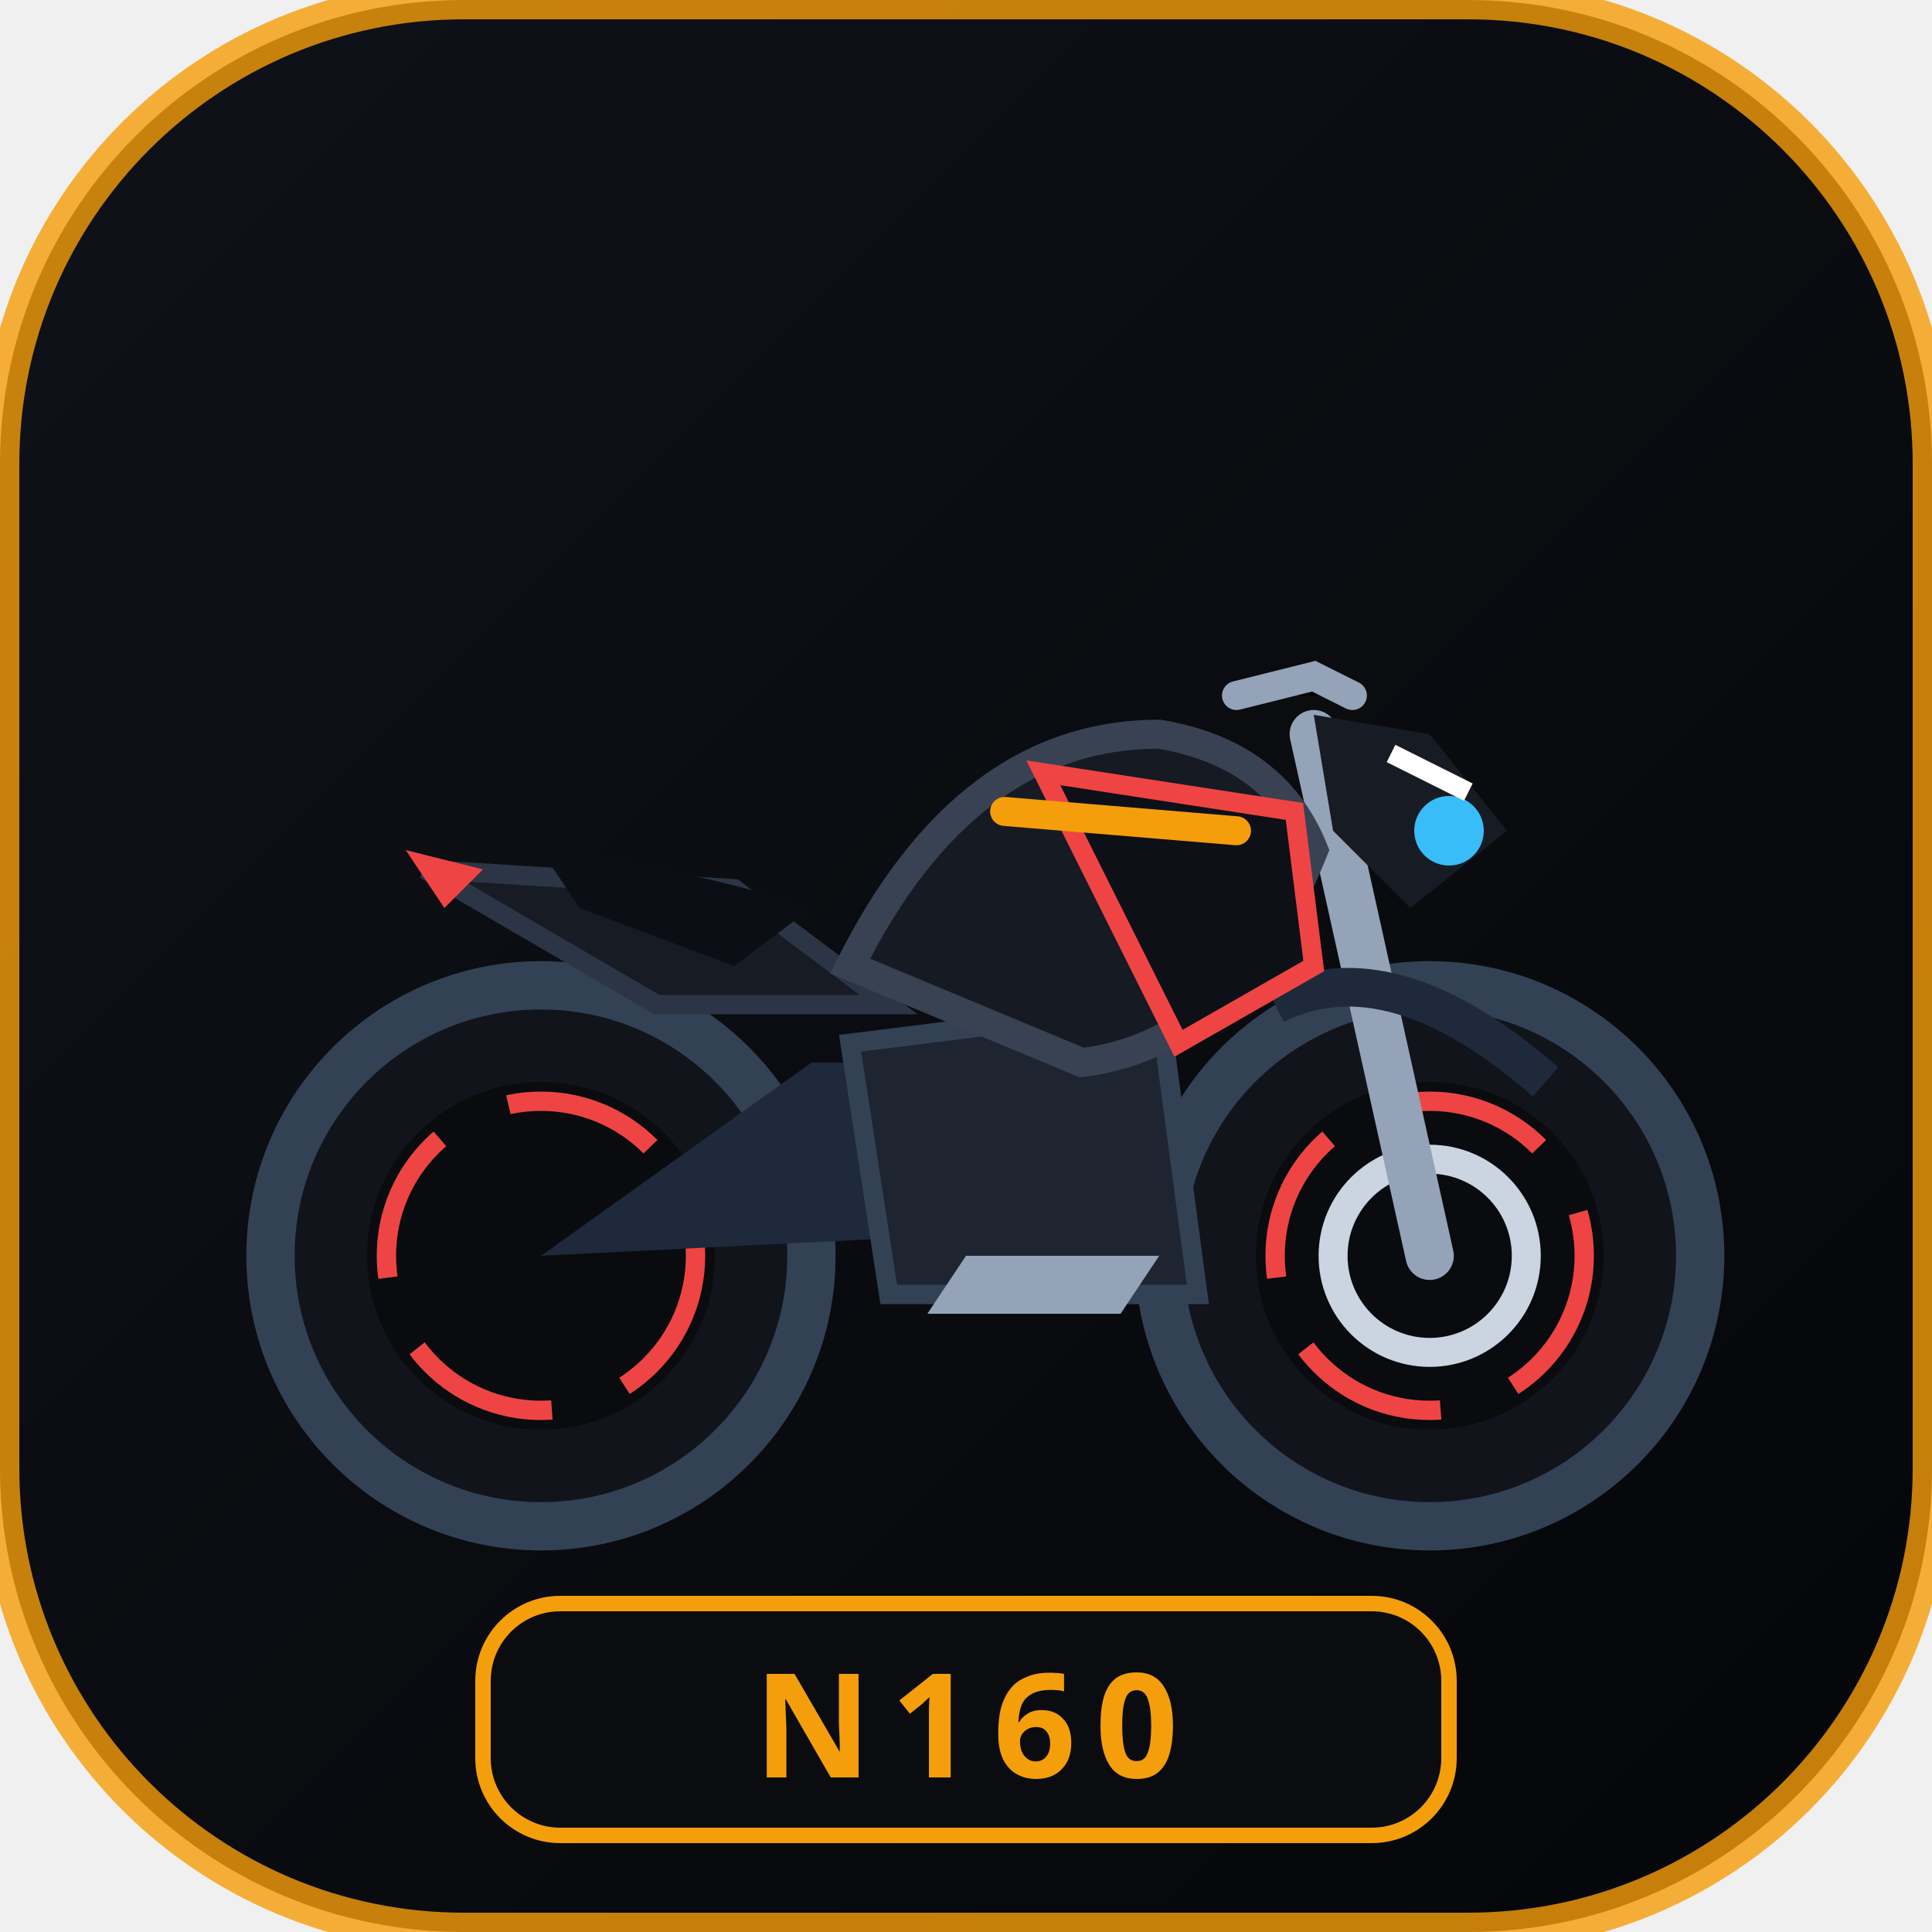
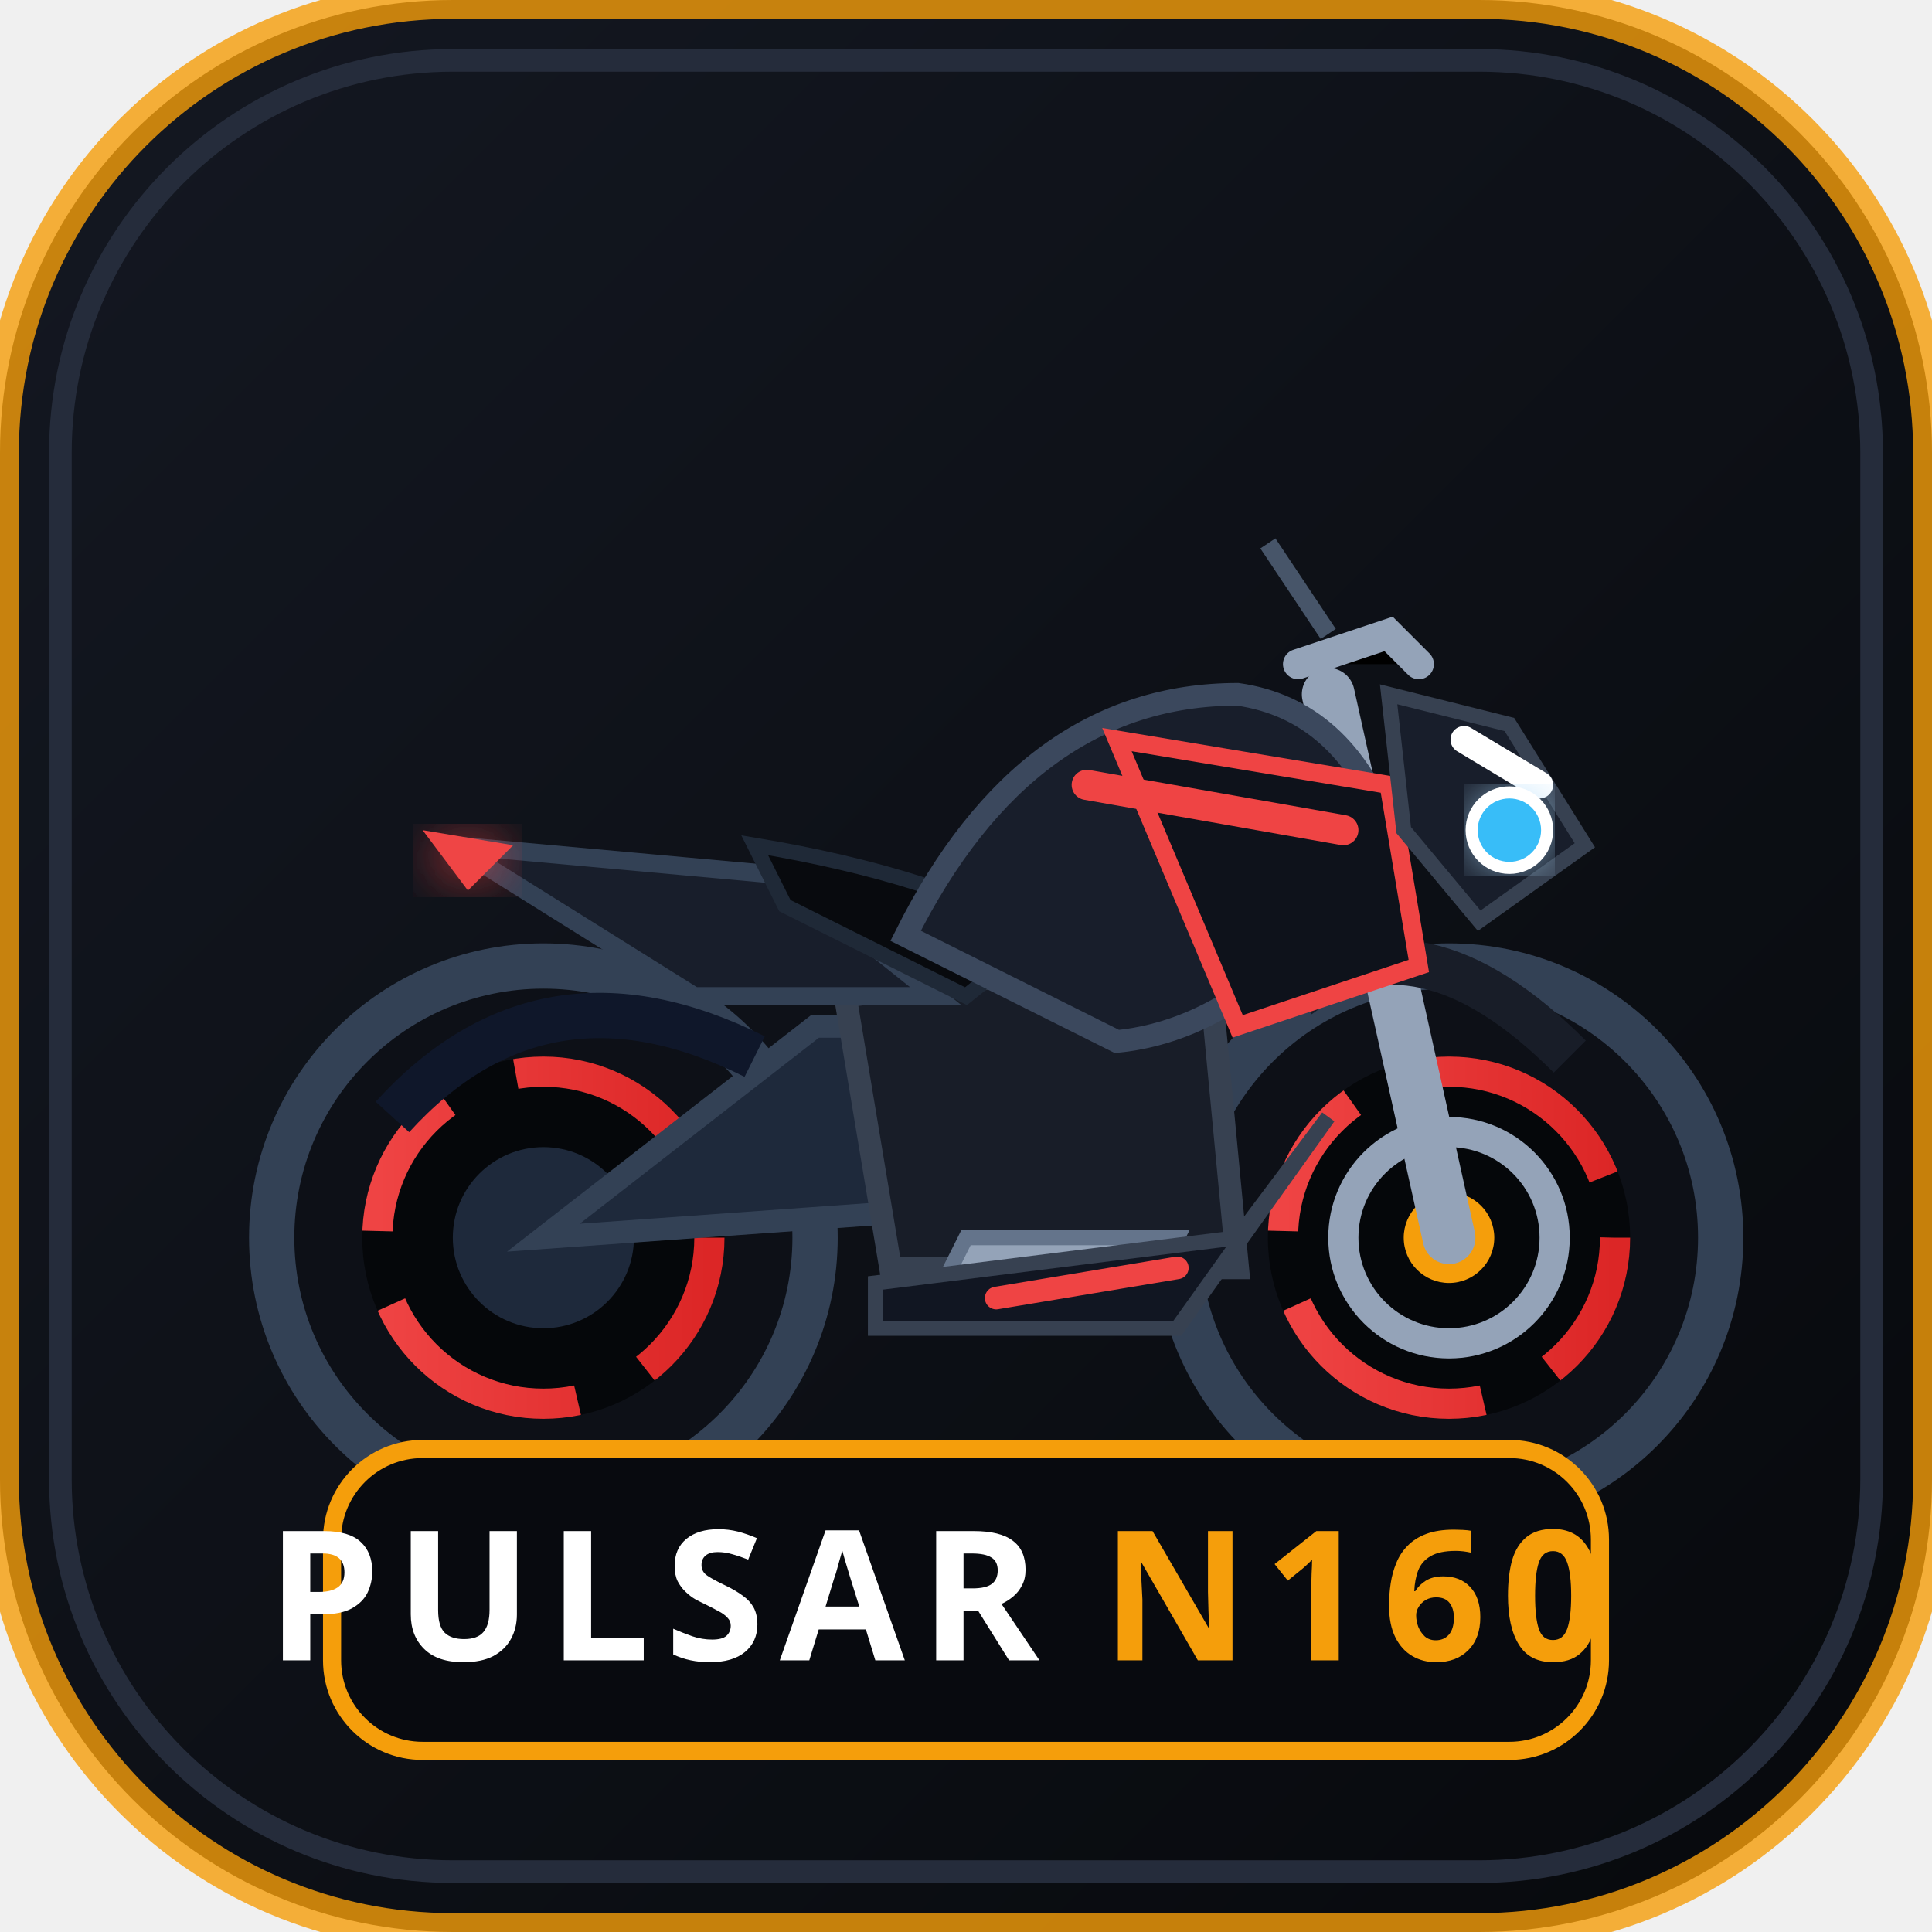
- <svg xmlns="http://www.w3.org/2000/svg" viewBox="0 0 100 100">
+ <svg xmlns="http://www.w3.org/2000/svg" viewBox="0 0 128 128" width="100%" height="100%">
  <defs>
    <linearGradient id="favBg" x1="0%" y1="0%" x2="100%" y2="100%">
-       <stop offset="0%" stop-color="#0f1219" />
-       <stop offset="100%" stop-color="#050608" />
+       <stop offset="0%" stop-color="#141822" />
+       <stop offset="100%" stop-color="#07090c" />
    </linearGradient>
    <linearGradient id="favAmber" x1="0%" y1="0%" x2="100%" y2="0%">
      <stop offset="0%" stop-color="#fbbf24" />
      <stop offset="100%" stop-color="#f59e0b" />
    </linearGradient>
+     <linearGradient id="favRed" x1="0%" y1="0%" x2="100%" y2="0%">
+       <stop offset="0%" stop-color="#ef4444" />
+       <stop offset="100%" stop-color="#dc2626" />
+     </linearGradient>
+     <filter id="glow">
+       <feGaussianBlur stdDeviation="2" result="blur" />
+       <feComposite in="SourceGraphic" in2="blur" operator="over" />
+     </filter>
  </defs>
-   <rect width="100" height="100" rx="24" fill="url(#favBg)" stroke="#f59e0b" stroke-width="2" stroke-opacity="0.8" />
-   <circle cx="28" cy="65" r="14" fill="#11141b" stroke="#334155" stroke-width="2.5" />
-   <circle cx="28" cy="65" r="9" fill="#090b0e" />
-   <circle cx="28" cy="65" r="8" fill="none" stroke="#ef4444" stroke-width="1" stroke-dasharray="8 4" />
-   <circle cx="74" cy="65" r="14" fill="#11141b" stroke="#334155" stroke-width="2.5" />
-   <circle cx="74" cy="65" r="9" fill="#090b0e" />
-   <circle cx="74" cy="65" r="8" fill="none" stroke="#ef4444" stroke-width="1" stroke-dasharray="8 4" />
-   <circle cx="74" cy="65" r="5" fill="none" stroke="#cbd5e1" stroke-width="1.5" />
-   <path d="M28 65 L48 64 L54 55 L42 55 Z" fill="#1e293b" />
-   <path d="M44 54 L60 52 L62 67 L46 67 Z" fill="#1e2430" stroke="#334155" stroke-width="1" />
-   <path d="M48 68 L58 68 L60 65 L50 65 Z" fill="#94a3b8" />
-   <line x1="68" y1="38" x2="74" y2="65" stroke="#94a3b8" stroke-width="2.5" stroke-linecap="round" />
-   <path d="M66 52 Q72 49 80 56" fill="none" stroke="#1e293b" stroke-width="2" />
-   <path d="M22 45 L38 46 L46 52 L34 52 Z" fill="#161b24" stroke="#2c3545" stroke-width="1" />
-   <path d="M21 44 L25 45 L23 47 Z" fill="#ef4444" />
-   <path d="M28 44 Q36 45 42 47 L38 50 L30 47 Z" fill="#0b0e14" />
-   <path d="M44 50 Q50 38 60 38 Q66 39 68 44 Q64 54 56 55 Z" fill="#161a22" stroke="#384252" stroke-width="1.5" />
-   <path d="M54 40 L67 42 L68 50 L61 54 Z" fill="#0d1017" stroke="#ef4444" stroke-width="1" />
-   <path d="M52 42 L64 43" stroke="#f59e0b" stroke-width="1.5" stroke-linecap="round" />
-   <path d="M68 37 L74 38 L78 43 L73 47 L69 43 Z" fill="#161b24" />
-   <circle cx="75" cy="43" r="1.8" fill="#38bdf8" />
-   <line x1="72" y1="39" x2="76" y2="41" stroke="#ffffff" stroke-width="1" />
-   <path d="M64 36 L68 35 L70 36" stroke="#94a3b8" stroke-width="1.5" stroke-linecap="round" />
-   <rect x="25" y="83" width="50" height="12" rx="4" fill="#0a0c10" stroke="#f59e0b" stroke-width="0.8" />
-   <text x="50" y="92" font-family="sans-serif" font-size="7.5" font-weight="900" fill="#f59e0b" text-anchor="middle" letter-spacing="1">N160</text>
+   <rect width="128" height="128" rx="30" fill="url(#favBg)" stroke="#f59e0b" stroke-width="2.5" stroke-opacity="0.8" />
+   <rect width="120" height="120" x="4" y="4" rx="26" fill="none" stroke="#252c3b" stroke-width="1.5" />
+   <g transform="translate(4, 8)">
+     <circle cx="32" cy="74" r="18" fill="#0d1017" stroke="#334155" stroke-width="3" />
+     <circle cx="32" cy="74" r="12" fill="#05070a" />
+     <circle cx="32" cy="74" r="11" fill="none" stroke="url(#favRed)" stroke-width="2" stroke-dasharray="10 5 15 5" />
+     <circle cx="32" cy="74" r="6" fill="#1e293b" />
+     <circle cx="92" cy="74" r="18" fill="#0d1017" stroke="#334155" stroke-width="3" />
+     <circle cx="92" cy="74" r="12" fill="#05070a" />
+     <circle cx="92" cy="74" r="11" fill="none" stroke="url(#favRed)" stroke-width="2" stroke-dasharray="10 5 15 5" />
+     <circle cx="92" cy="74" r="7" fill="none" stroke="#94a3b8" stroke-width="2" />
+     <circle cx="92" cy="74" r="3" fill="#f59e0b" />
+     <path d="M32 74 L60 72 L66 60 L50 60 Z" fill="#1e293b" stroke="#334155" stroke-width="1.5" />
+     <path d="M22 66 Q32 55 46 62" fill="none" stroke="#0f172a" stroke-width="3" />
+     <path d="M52 58 L76 55 L78 76 L55 76 Z" fill="#181d28" stroke="#374151" stroke-width="1.5" />
+     <path d="M58 78 L72 78 L74 74 L60 74 Z" fill="#94a3b8" stroke="#64748b" stroke-width="1" />
+     <path d="M54 77 L78 74 L84 66 L74 80 L54 80 Z" fill="#111622" stroke="#374151" stroke-width="1" />
+     <line x1="62" y1="78" x2="74" y2="76" stroke="#ef4444" stroke-width="1.5" stroke-linecap="round" />
+     <line x1="84" y1="38" x2="92" y2="74" stroke="#94a3b8" stroke-width="3.5" stroke-linecap="round" />
+     <path d="M82 58 Q90 52 100 62" fill="none" stroke="#181d28" stroke-width="3" />
+     <path d="M26 48 L48 50 L58 58 L42 58 Z" fill="#181e2b" stroke="#334155" stroke-width="1.2" />
+     <path d="M24 47 L30 48 L27 51 Z" fill="#ef4444" filter="url(#glow)" />
+     <path d="M46 48 Q58 50 65 54 L60 58 L48 52 Z" fill="#080a0e" stroke="#1f2937" />
+     <path d="M56 54 Q64 38 78 38 Q85 39 88 47 Q80 60 70 61 Z" fill="#181e2b" stroke="#3b485d" stroke-width="1.5" />
+     <path d="M70 41 L88 44 L90 56 L78 60 Z" fill="#0e121b" stroke="#ef4444" stroke-width="1.2" />
+     <line x1="68" y1="44" x2="85" y2="47" stroke="#ef4444" stroke-width="2" stroke-linecap="round" />
+     <path d="M88 38 L96 40 L101 48 L94 53 L89 47 Z" fill="#181e2b" stroke="#374151" stroke-width="1" />
+     <line x1="93" y1="41" x2="98" y2="44" stroke="#ffffff" stroke-width="1.8" stroke-linecap="round" />
+     <circle cx="96" cy="47" r="2.5" fill="#38bdf8" stroke="#ffffff" stroke-width="0.8" filter="url(#glow)" />
+     <path d="M82 36 L88 34 L90 36" stroke="#94a3b8" stroke-width="2" stroke-linecap="round" />
+     <line x1="84" y1="34" x2="80" y2="28" stroke="#475569" stroke-width="1.2" />
+   </g>
+   <g transform="translate(64, 108)">
+     <rect x="-42" y="-12" width="84" height="20" rx="6" fill="#080a0f" stroke="#f59e0b" stroke-width="1.2" />
+     <text x="-2" y="2" font-family="'Rajdhani', sans-serif, system-ui" font-size="12" font-weight="900" fill="#ffffff" text-anchor="middle" letter-spacing="1">
+       PULSAR <tspan fill="#f59e0b" font-weight="900">N160</tspan>
+     </text>
+   </g>
</svg>
